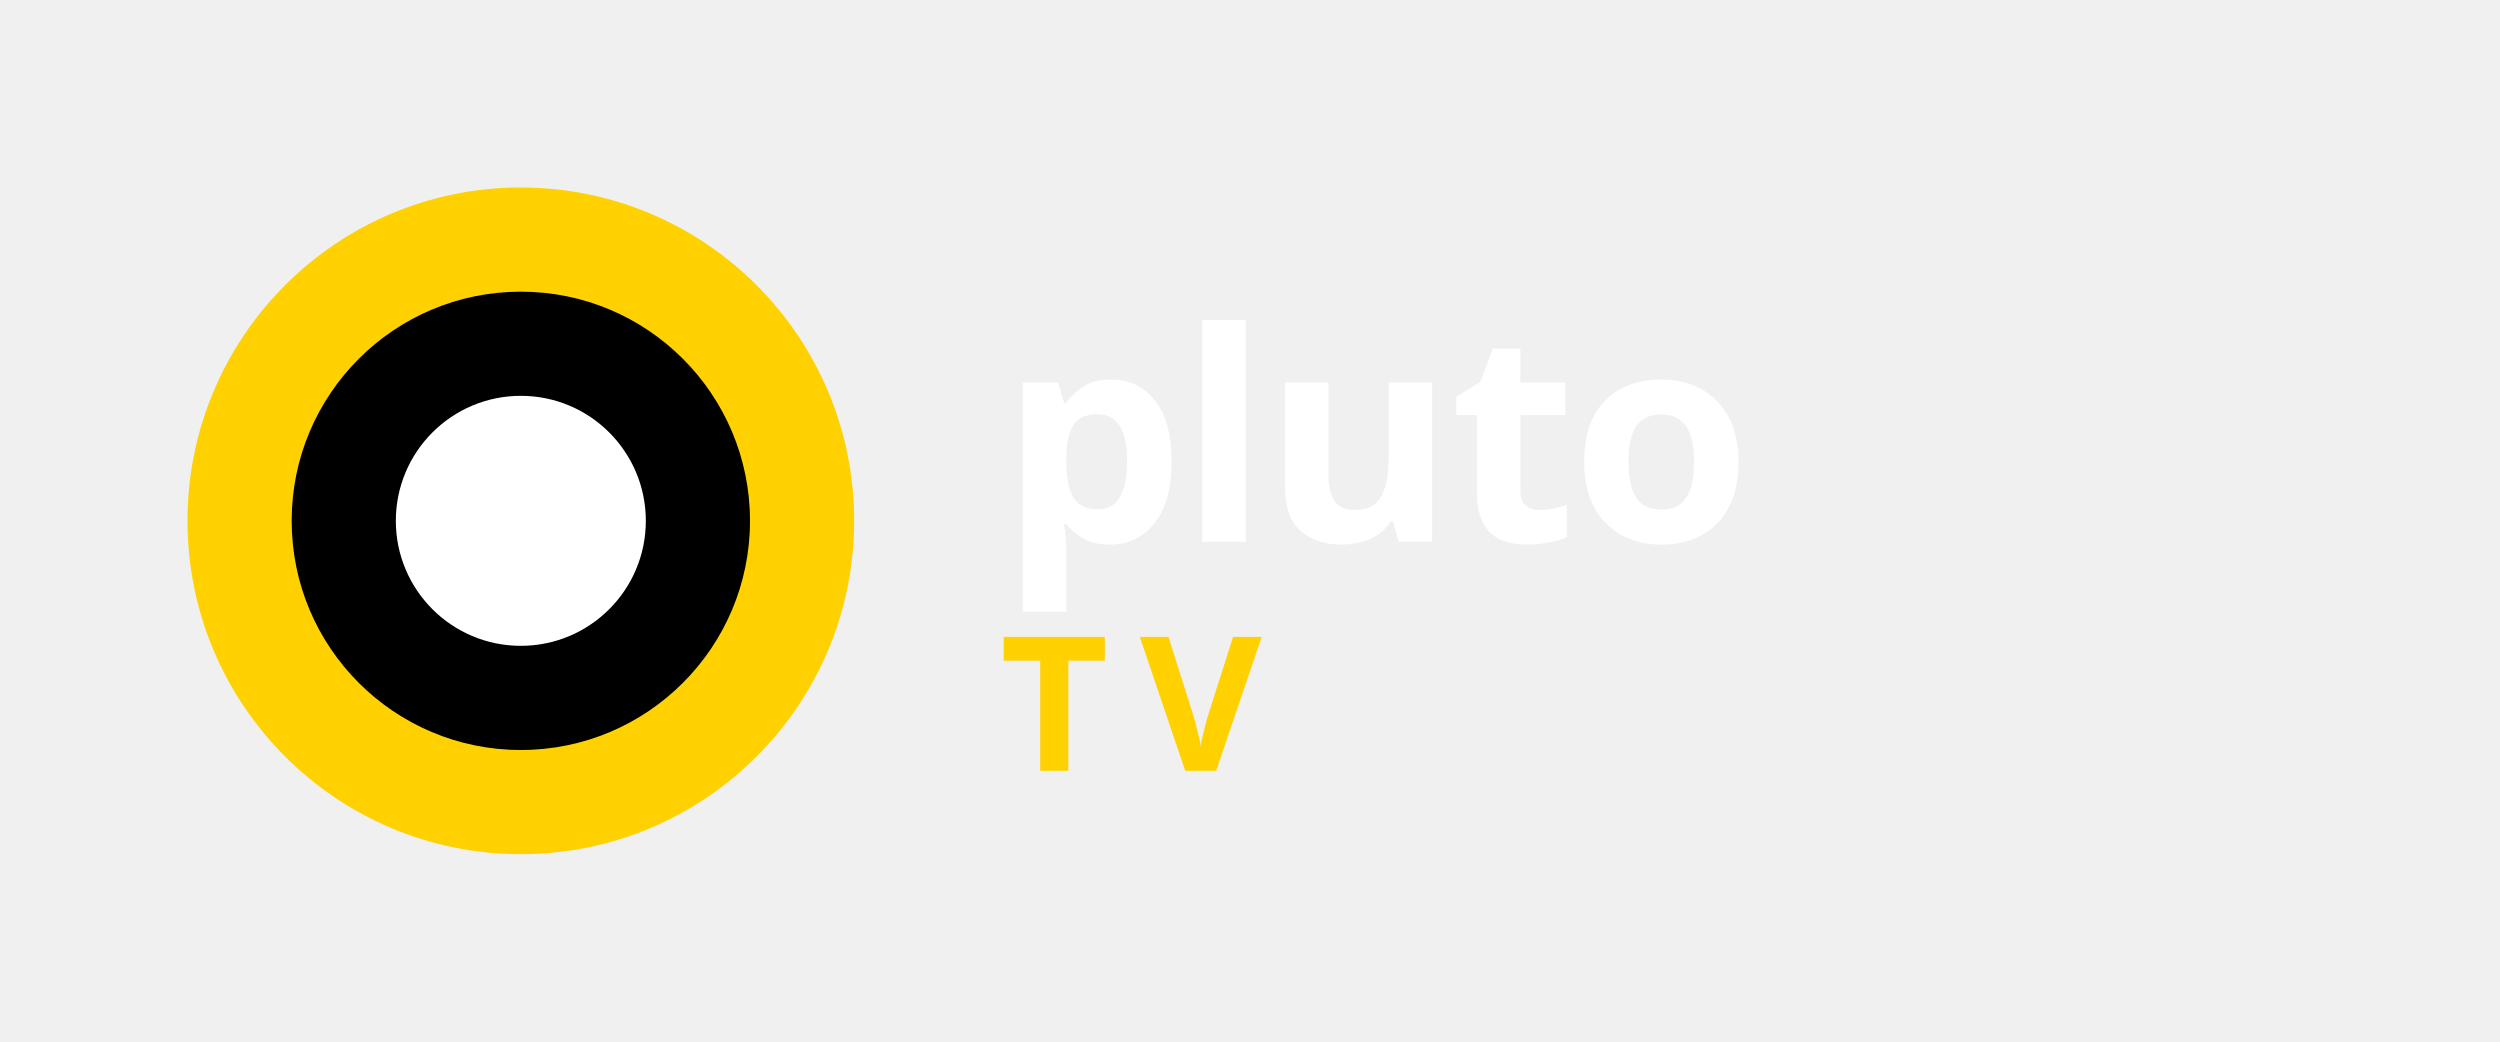
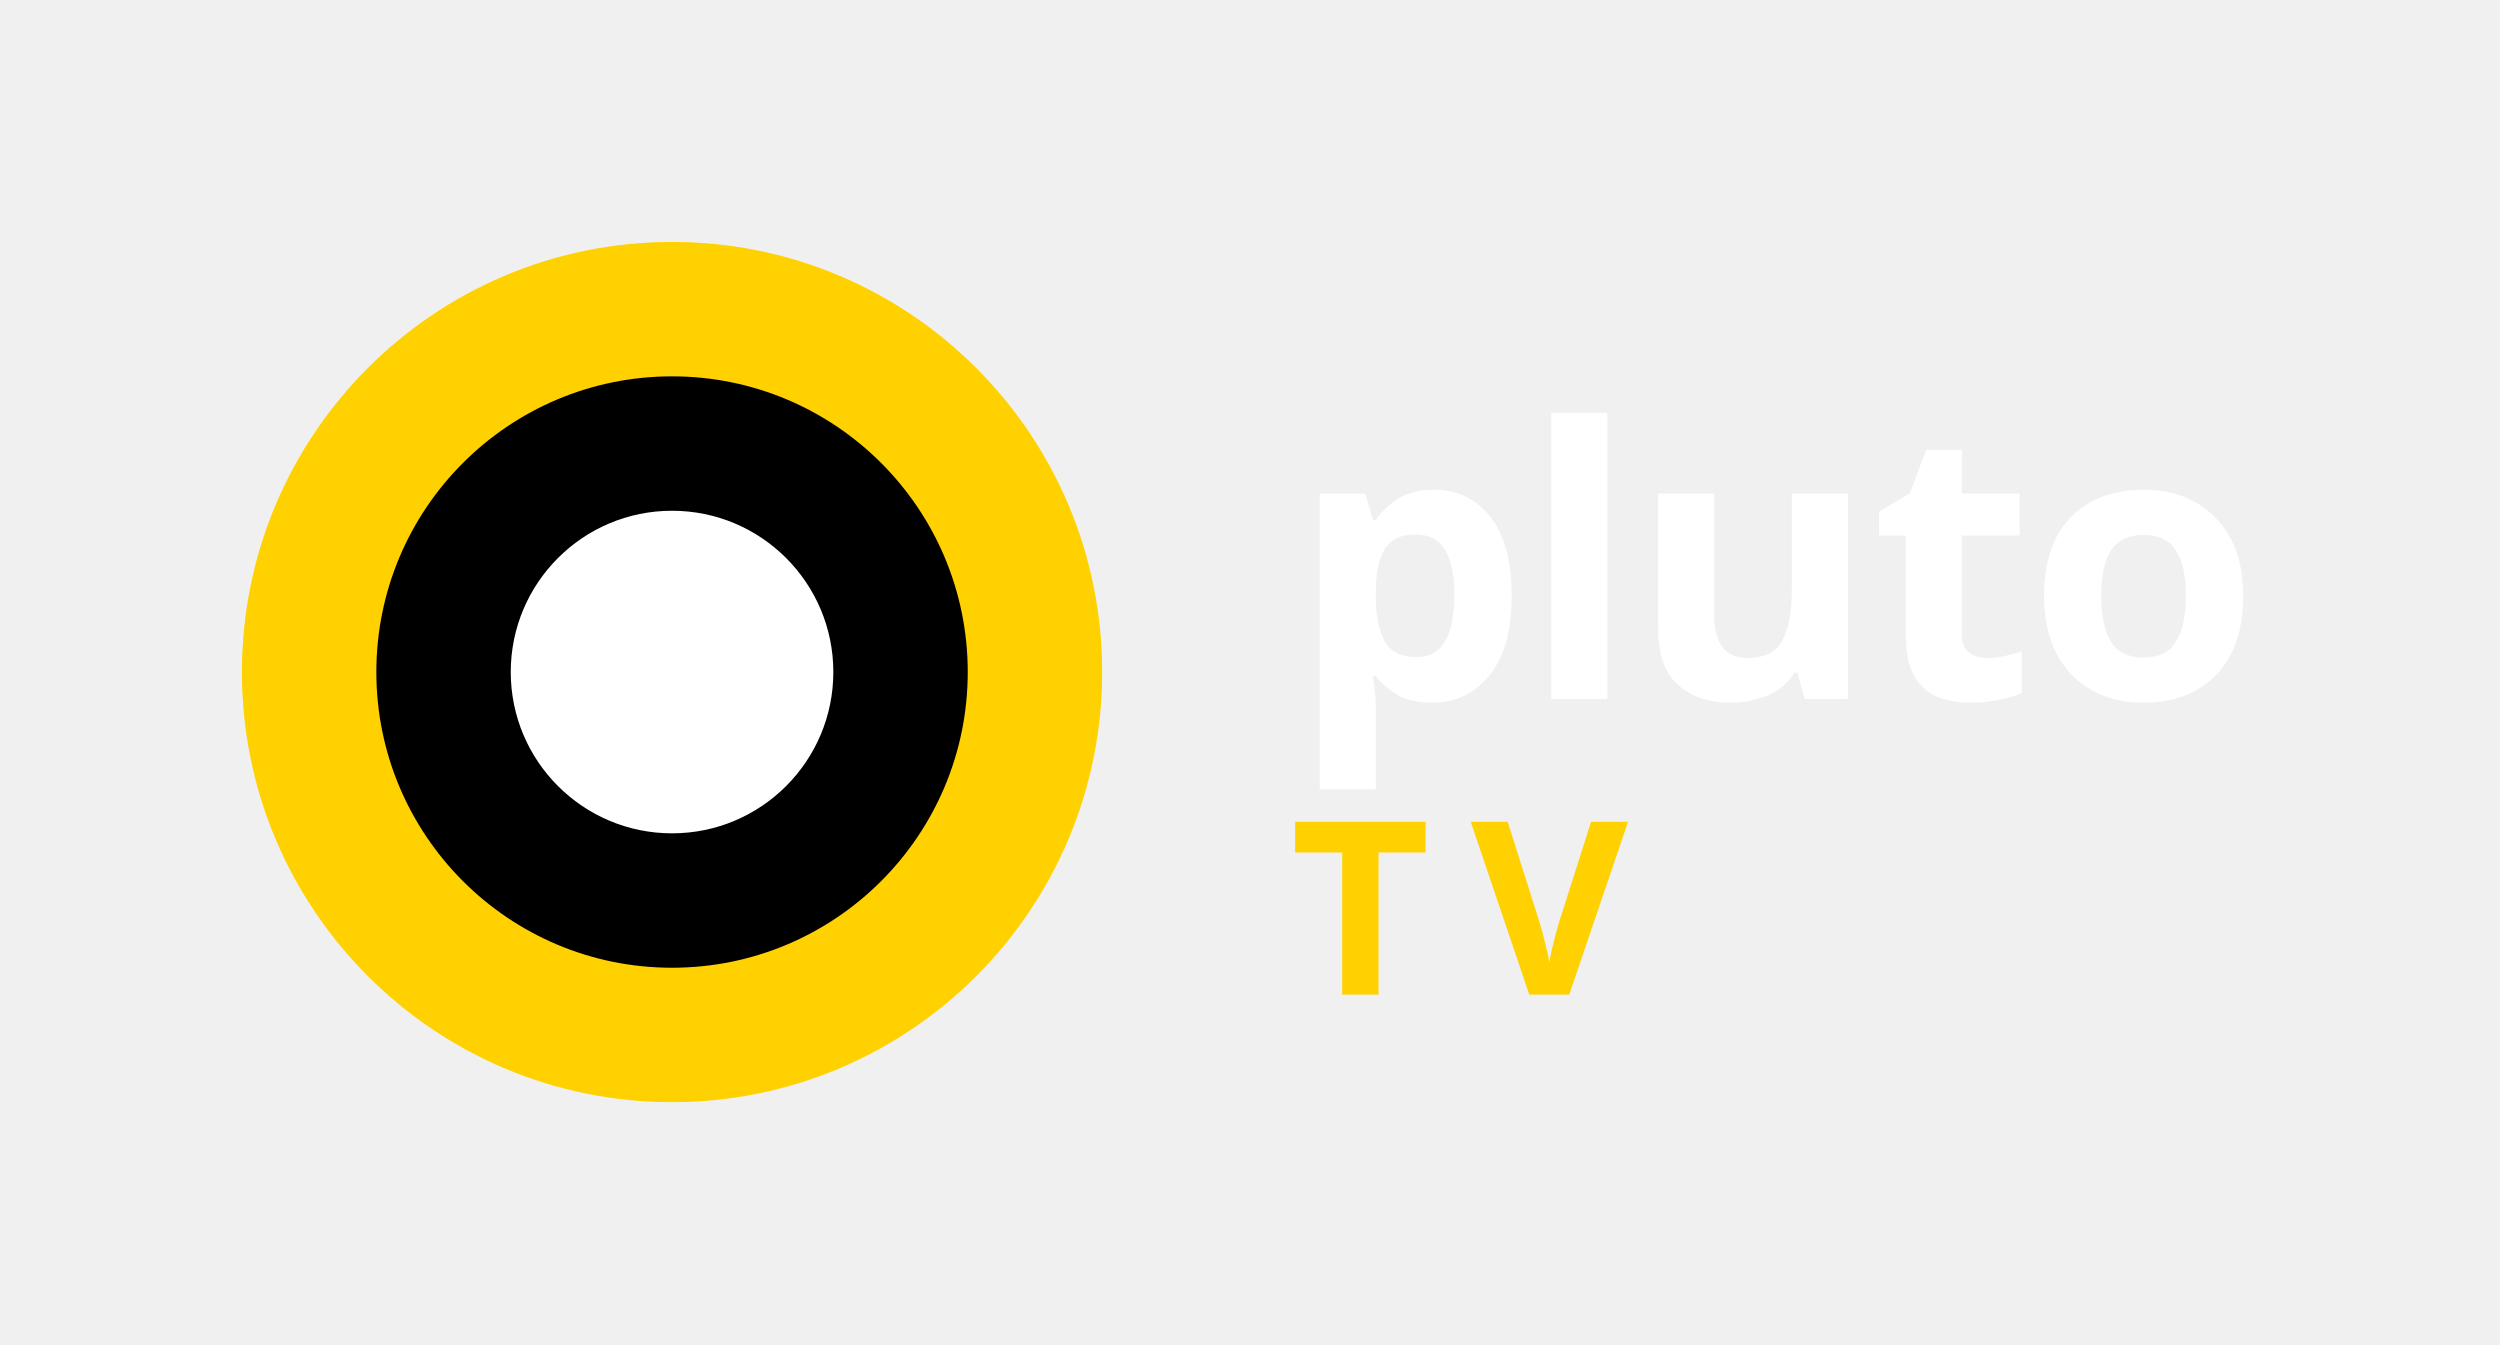
- <svg xmlns="http://www.w3.org/2000/svg" viewBox="0 0 240 100">
+ <svg xmlns="http://www.w3.org/2000/svg" viewBox="0 0 186 100">
  <circle cx="50" cy="50" r="32" fill="#FFD100" />
  <circle cx="50" cy="50" r="22" fill="#000000" />
  <circle cx="50" cy="50" r="12" fill="#FFFFFF" />
  <text x="96" y="52" fill="#FFFFFF" font-family="system-ui, sans-serif" font-weight="900" font-size="28" letter-spacing="-0.5">pluto</text>
  <text x="96" y="74" fill="#FFD100" font-family="system-ui, sans-serif" font-weight="900" font-size="18" letter-spacing="3">TV</text>
</svg>
